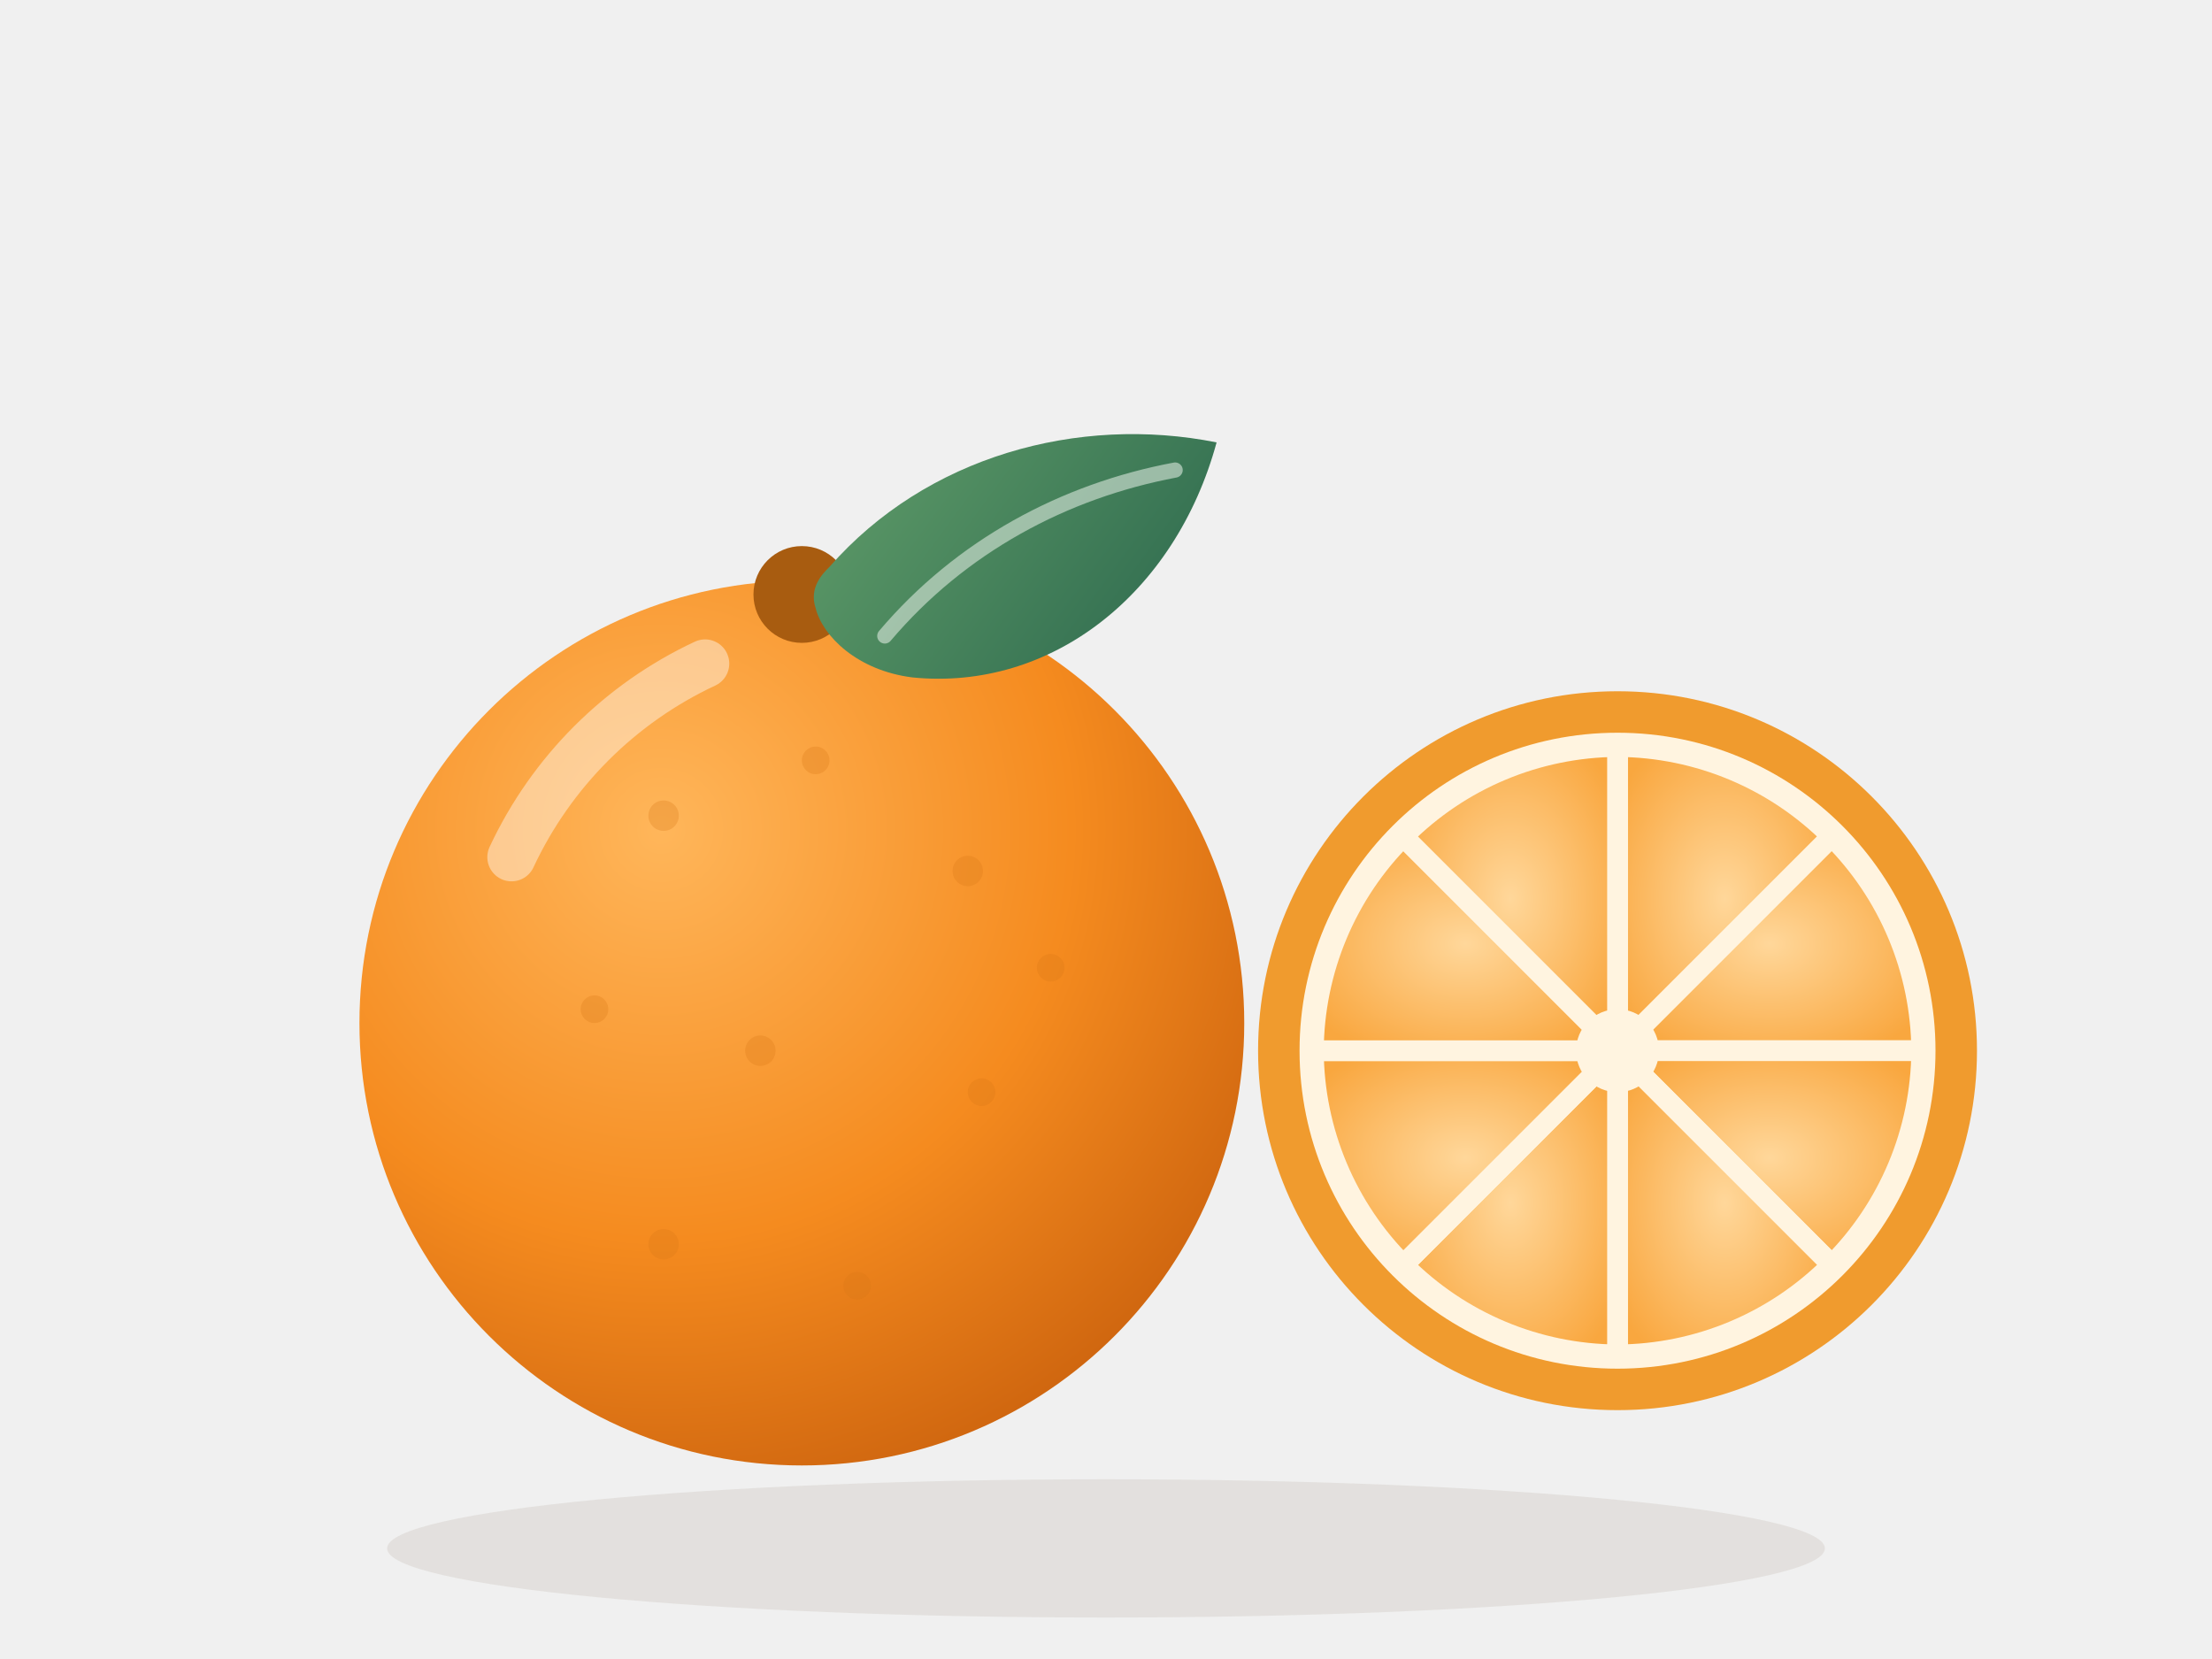
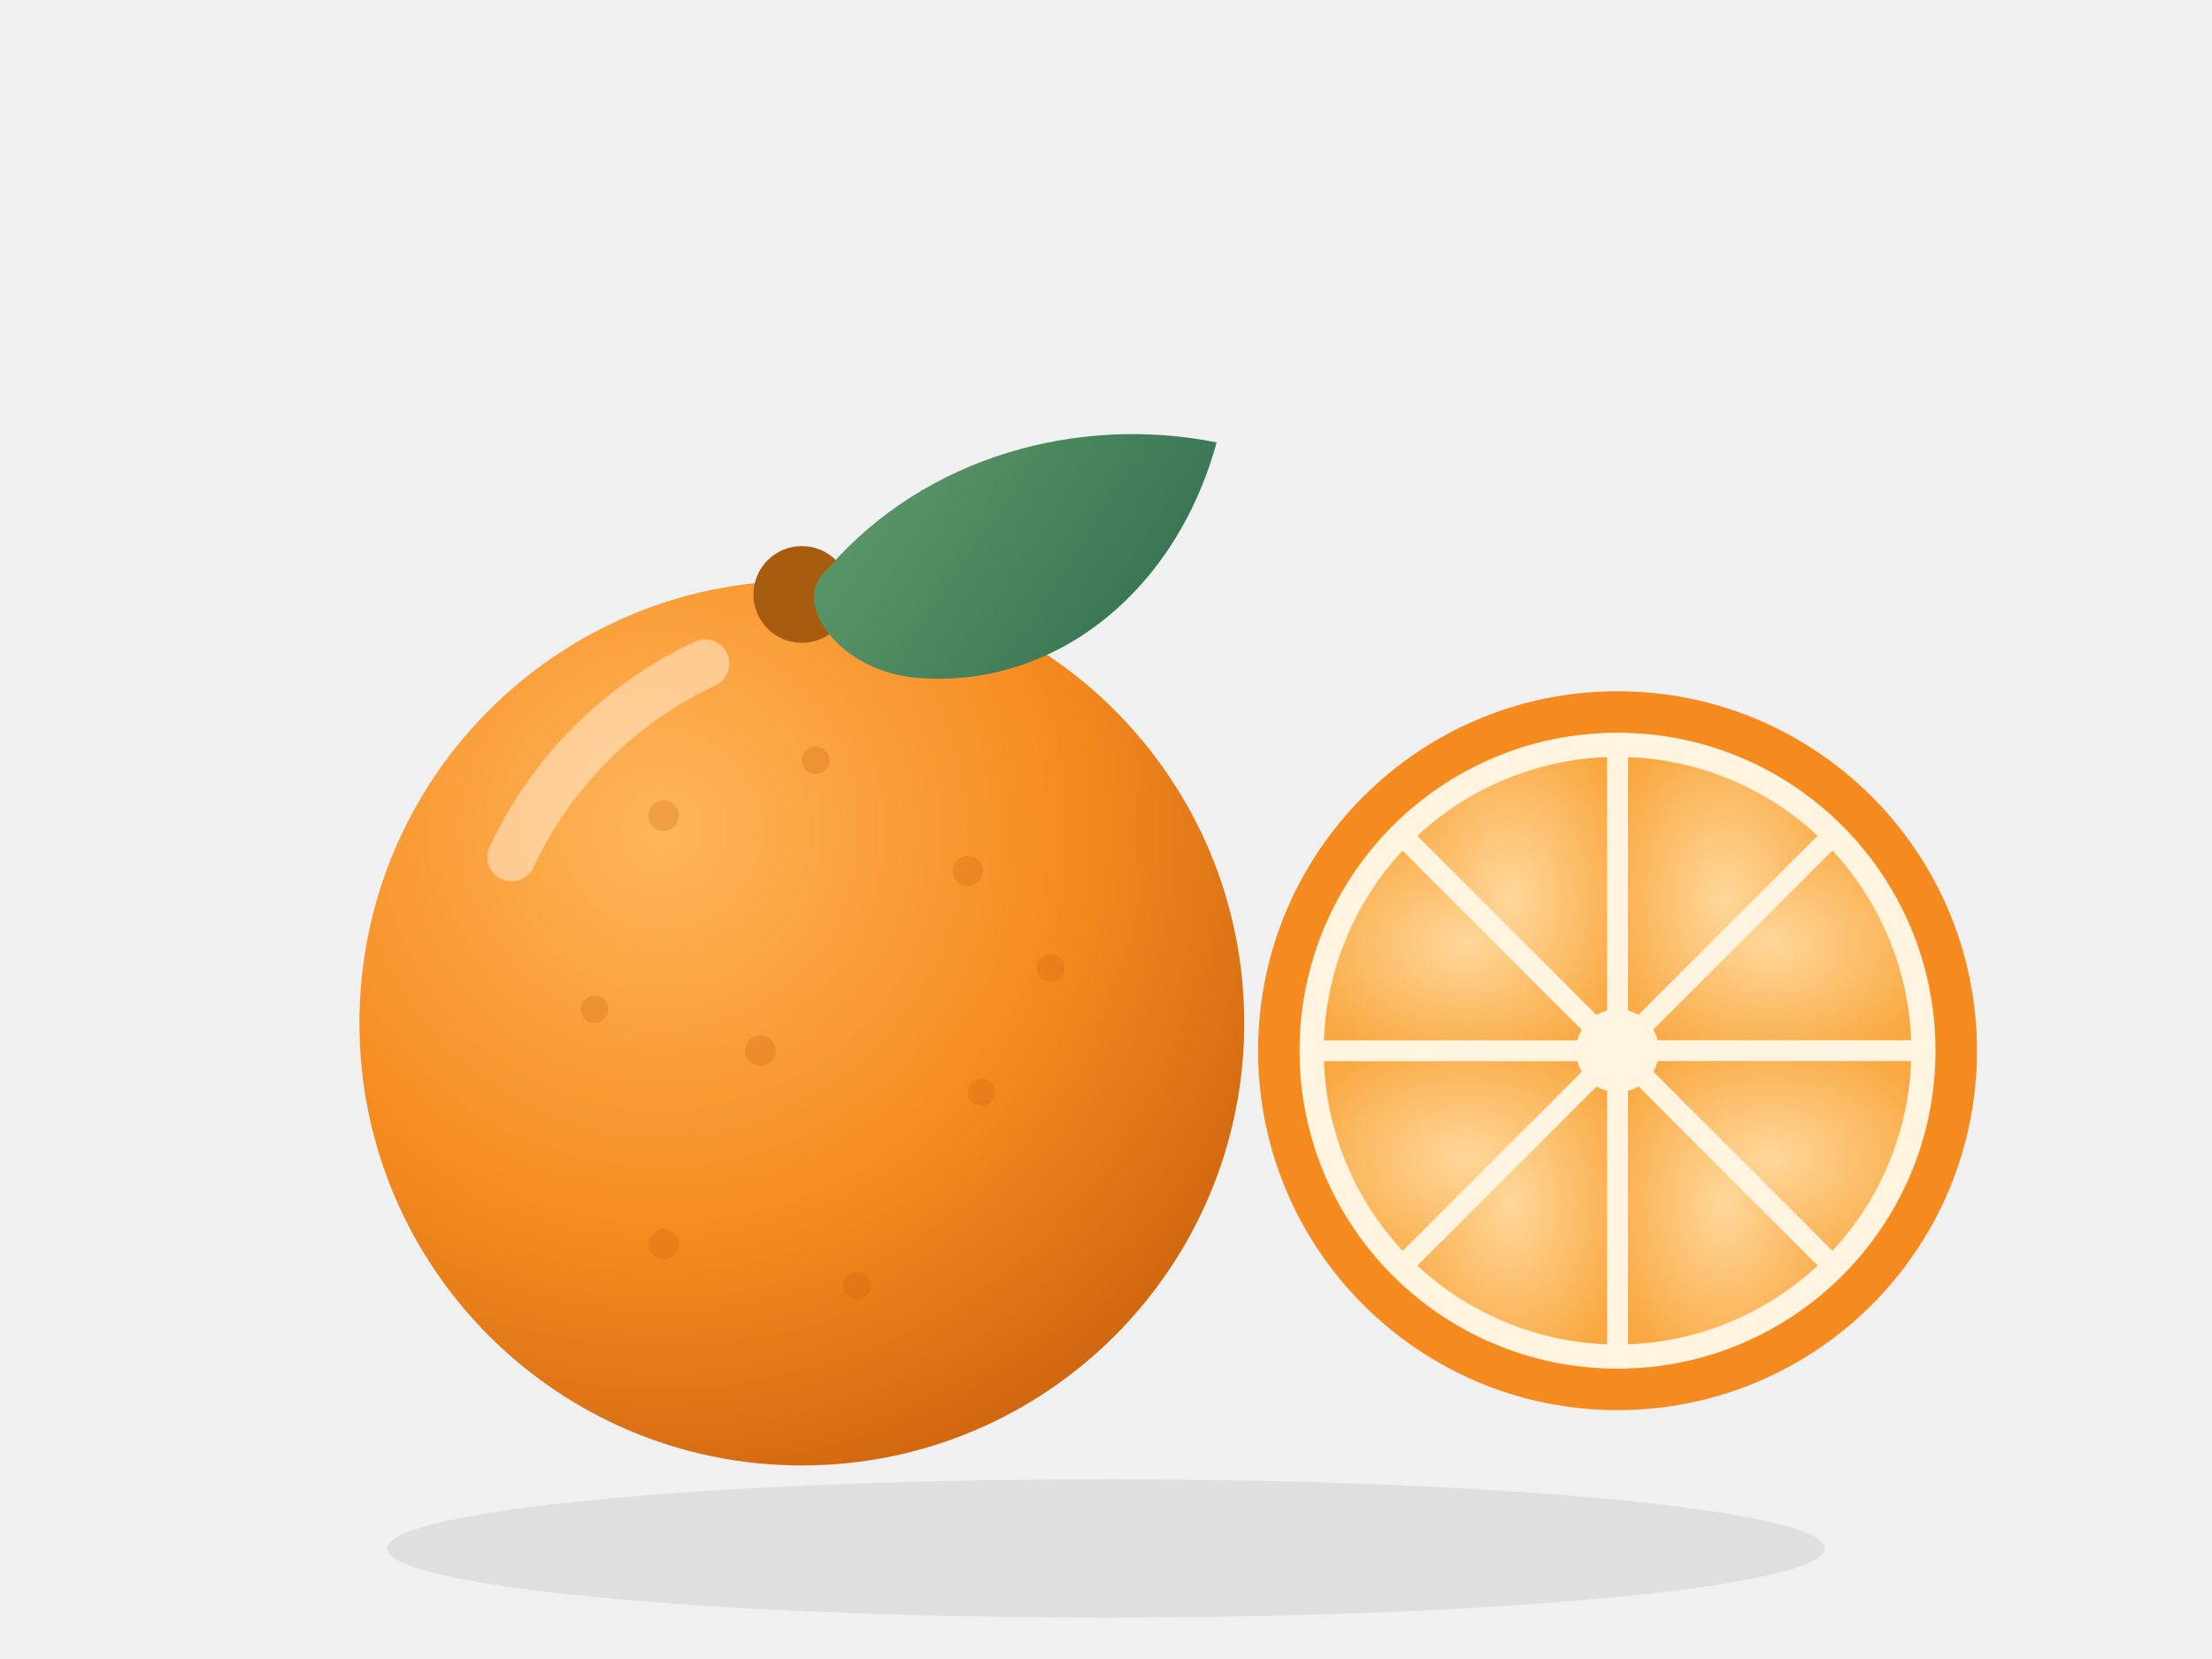
<svg xmlns="http://www.w3.org/2000/svg" viewBox="0 0 320 240" role="img" aria-label="Malta sweet orange, whole and halved">
  <defs>
-     <radialGradient id="oSkin" cx="0.34" cy="0.28" r="0.85">
+     <radialGradient id="malta-g" cx="0.34" cy="0.28" r="0.85">
      <stop offset="0" stop-color="#FFB65A" />
      <stop offset="0.55" stop-color="#F58B1F" />
      <stop offset="1" stop-color="#C75E0C" />
    </radialGradient>
-     <linearGradient id="oLeaf" x1="110" y1="52" x2="170" y2="96" gradientUnits="userSpaceOnUse">
+     <radialGradient id="malta-sg" cx="0.5" cy="0.5" r="0.6">
+       <stop offset="0" stop-color="#FFD79A" />
+       <stop offset="1" stop-color="#F9A73F" />
+     </radialGradient>
+     <linearGradient id="malta-lf1" x1="110" y1="52" x2="176" y2="96" gradientUnits="userSpaceOnUse">
      <stop offset="0" stop-color="#6BA86F" />
      <stop offset="1" stop-color="#2F6B4F" />
    </linearGradient>
-     <radialGradient id="oSeg" cx="0.5" cy="0.5" r="0.6">
-       <stop offset="0" stop-color="#FFD79A" />
-       <stop offset="1" stop-color="#F9A73F" />
-     </radialGradient>
  </defs>
-   <ellipse cx="160" cy="224" rx="104" ry="10" fill="#4A2A08" opacity="0.08" />
-   <circle cx="234" cy="152" r="52" fill="#F09B2E" />
+   <ellipse cx="160" cy="224" rx="104" ry="10" fill="#2A1F14" opacity="0.08" />
+   <circle cx="234" cy="152" r="52" fill="#F58B1F" />
  <circle cx="234" cy="152" r="46" fill="#FFF4E0" />
-   <g fill="url(#oSeg)" stroke="#FFF4E0" stroke-width="3">
-     <path d="M234 152 L234 108 A44 44 0 0 1 265 121 Z" />
-     <path d="M234 152 L265 121 A44 44 0 0 1 278 152 Z" />
-     <path d="M234 152 L278 152 A44 44 0 0 1 265 183 Z" />
-     <path d="M234 152 L265 183 A44 44 0 0 1 234 196 Z" />
-     <path d="M234 152 L234 196 A44 44 0 0 1 203 183 Z" />
-     <path d="M234 152 L203 183 A44 44 0 0 1 190 152 Z" />
-     <path d="M234 152 L190 152 A44 44 0 0 1 203 121 Z" />
-     <path d="M234 152 L203 121 A44 44 0 0 1 234 108 Z" />
+   <g fill="url(#malta-sg)" stroke="#FFF4E0" stroke-width="3">
+     <path d="M234 152L234.0 108.0A44 44 0 0 1 265.1 120.9Z" />
+     <path d="M234 152L265.1 120.9A44 44 0 0 1 278.0 152.0Z" />
+     <path d="M234 152L278.0 152.0A44 44 0 0 1 265.1 183.1Z" />
+     <path d="M234 152L265.1 183.1A44 44 0 0 1 234.0 196.0Z" />
+     <path d="M234 152L234.0 196.0A44 44 0 0 1 202.9 183.1Z" />
+     <path d="M234 152L202.9 183.1A44 44 0 0 1 190.0 152.0Z" />
+     <path d="M234 152L190.0 152.0A44 44 0 0 1 202.9 120.9Z" />
+     <path d="M234 152L202.9 120.9A44 44 0 0 1 234.0 108.0Z" />
  </g>
  <circle cx="234" cy="152" r="6" fill="#FFF4E0" />
-   <circle cx="116" cy="148" r="64" fill="url(#oSkin)" />
-   <g fill="#D97514" opacity="0.28">
+   <circle cx="116" cy="148" r="64" fill="url(#malta-g)" />
+   <g fill="#C75E0C" opacity="0.26">
    <circle cx="96" cy="118" r="2.2" />
    <circle cx="118" cy="110" r="2" />
    <circle cx="140" cy="126" r="2.2" />
    <circle cx="86" cy="146" r="2" />
    <circle cx="110" cy="152" r="2.2" />
    <circle cx="142" cy="158" r="2" />
    <circle cx="96" cy="180" r="2.2" />
    <circle cx="124" cy="186" r="2" />
    <circle cx="152" cy="140" r="2" />
  </g>
  <path d="M74 124a58 58 0 0 1 28-28" fill="none" stroke="#FFFFFF" stroke-opacity="0.42" stroke-width="7" stroke-linecap="round" />
  <circle cx="116" cy="86" r="7" fill="#A85C10" />
-   <path d="M120 82c14-16 36-22 56-18-6 22-24 36-44 34-8-1-13-6-14-10-1-3 1-5 2-6Z" fill="url(#oLeaf)" />
-   <path d="M170 68c-16 3-31 11-42 24" fill="none" stroke="#E8F2E8" stroke-opacity="0.55" stroke-width="2.2" stroke-linecap="round" />
+   <path d="M120 82c14-16 36-22 56-18-6 22-24 36-44 34-8-1-13-6-14-10-1-3 1-5 2-6Z" fill="url(#malta-lf1)" />
</svg>
